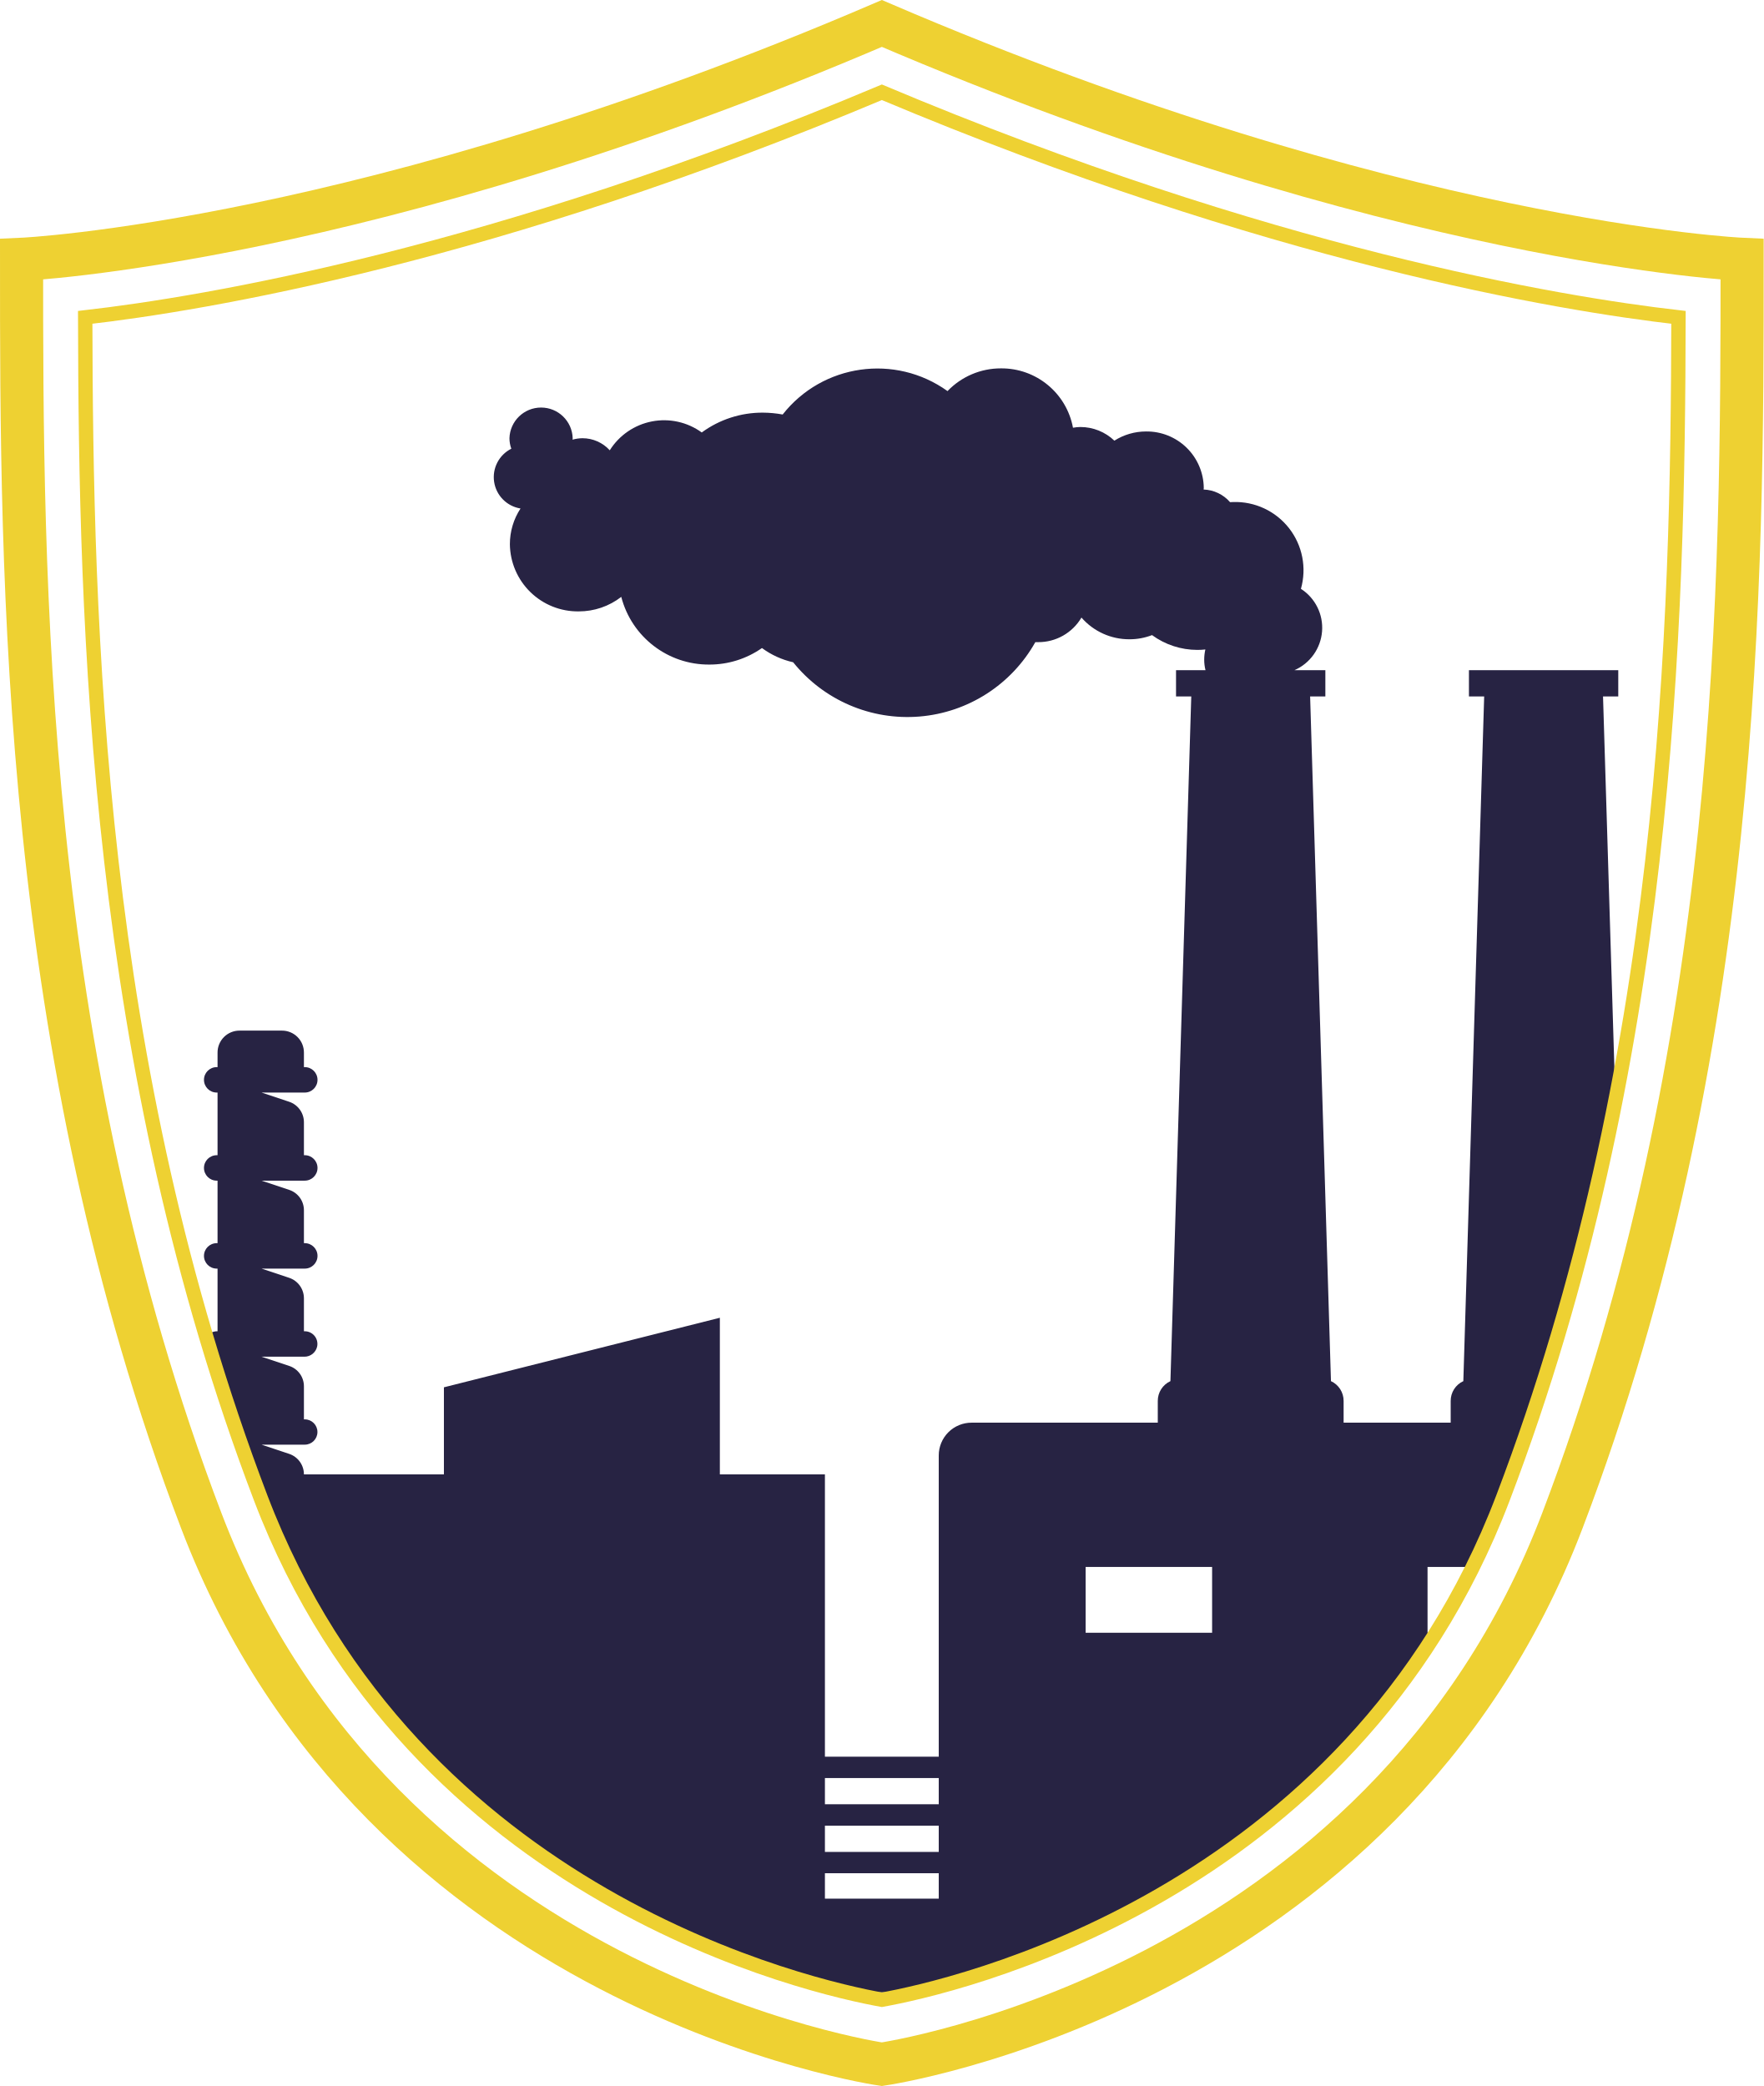
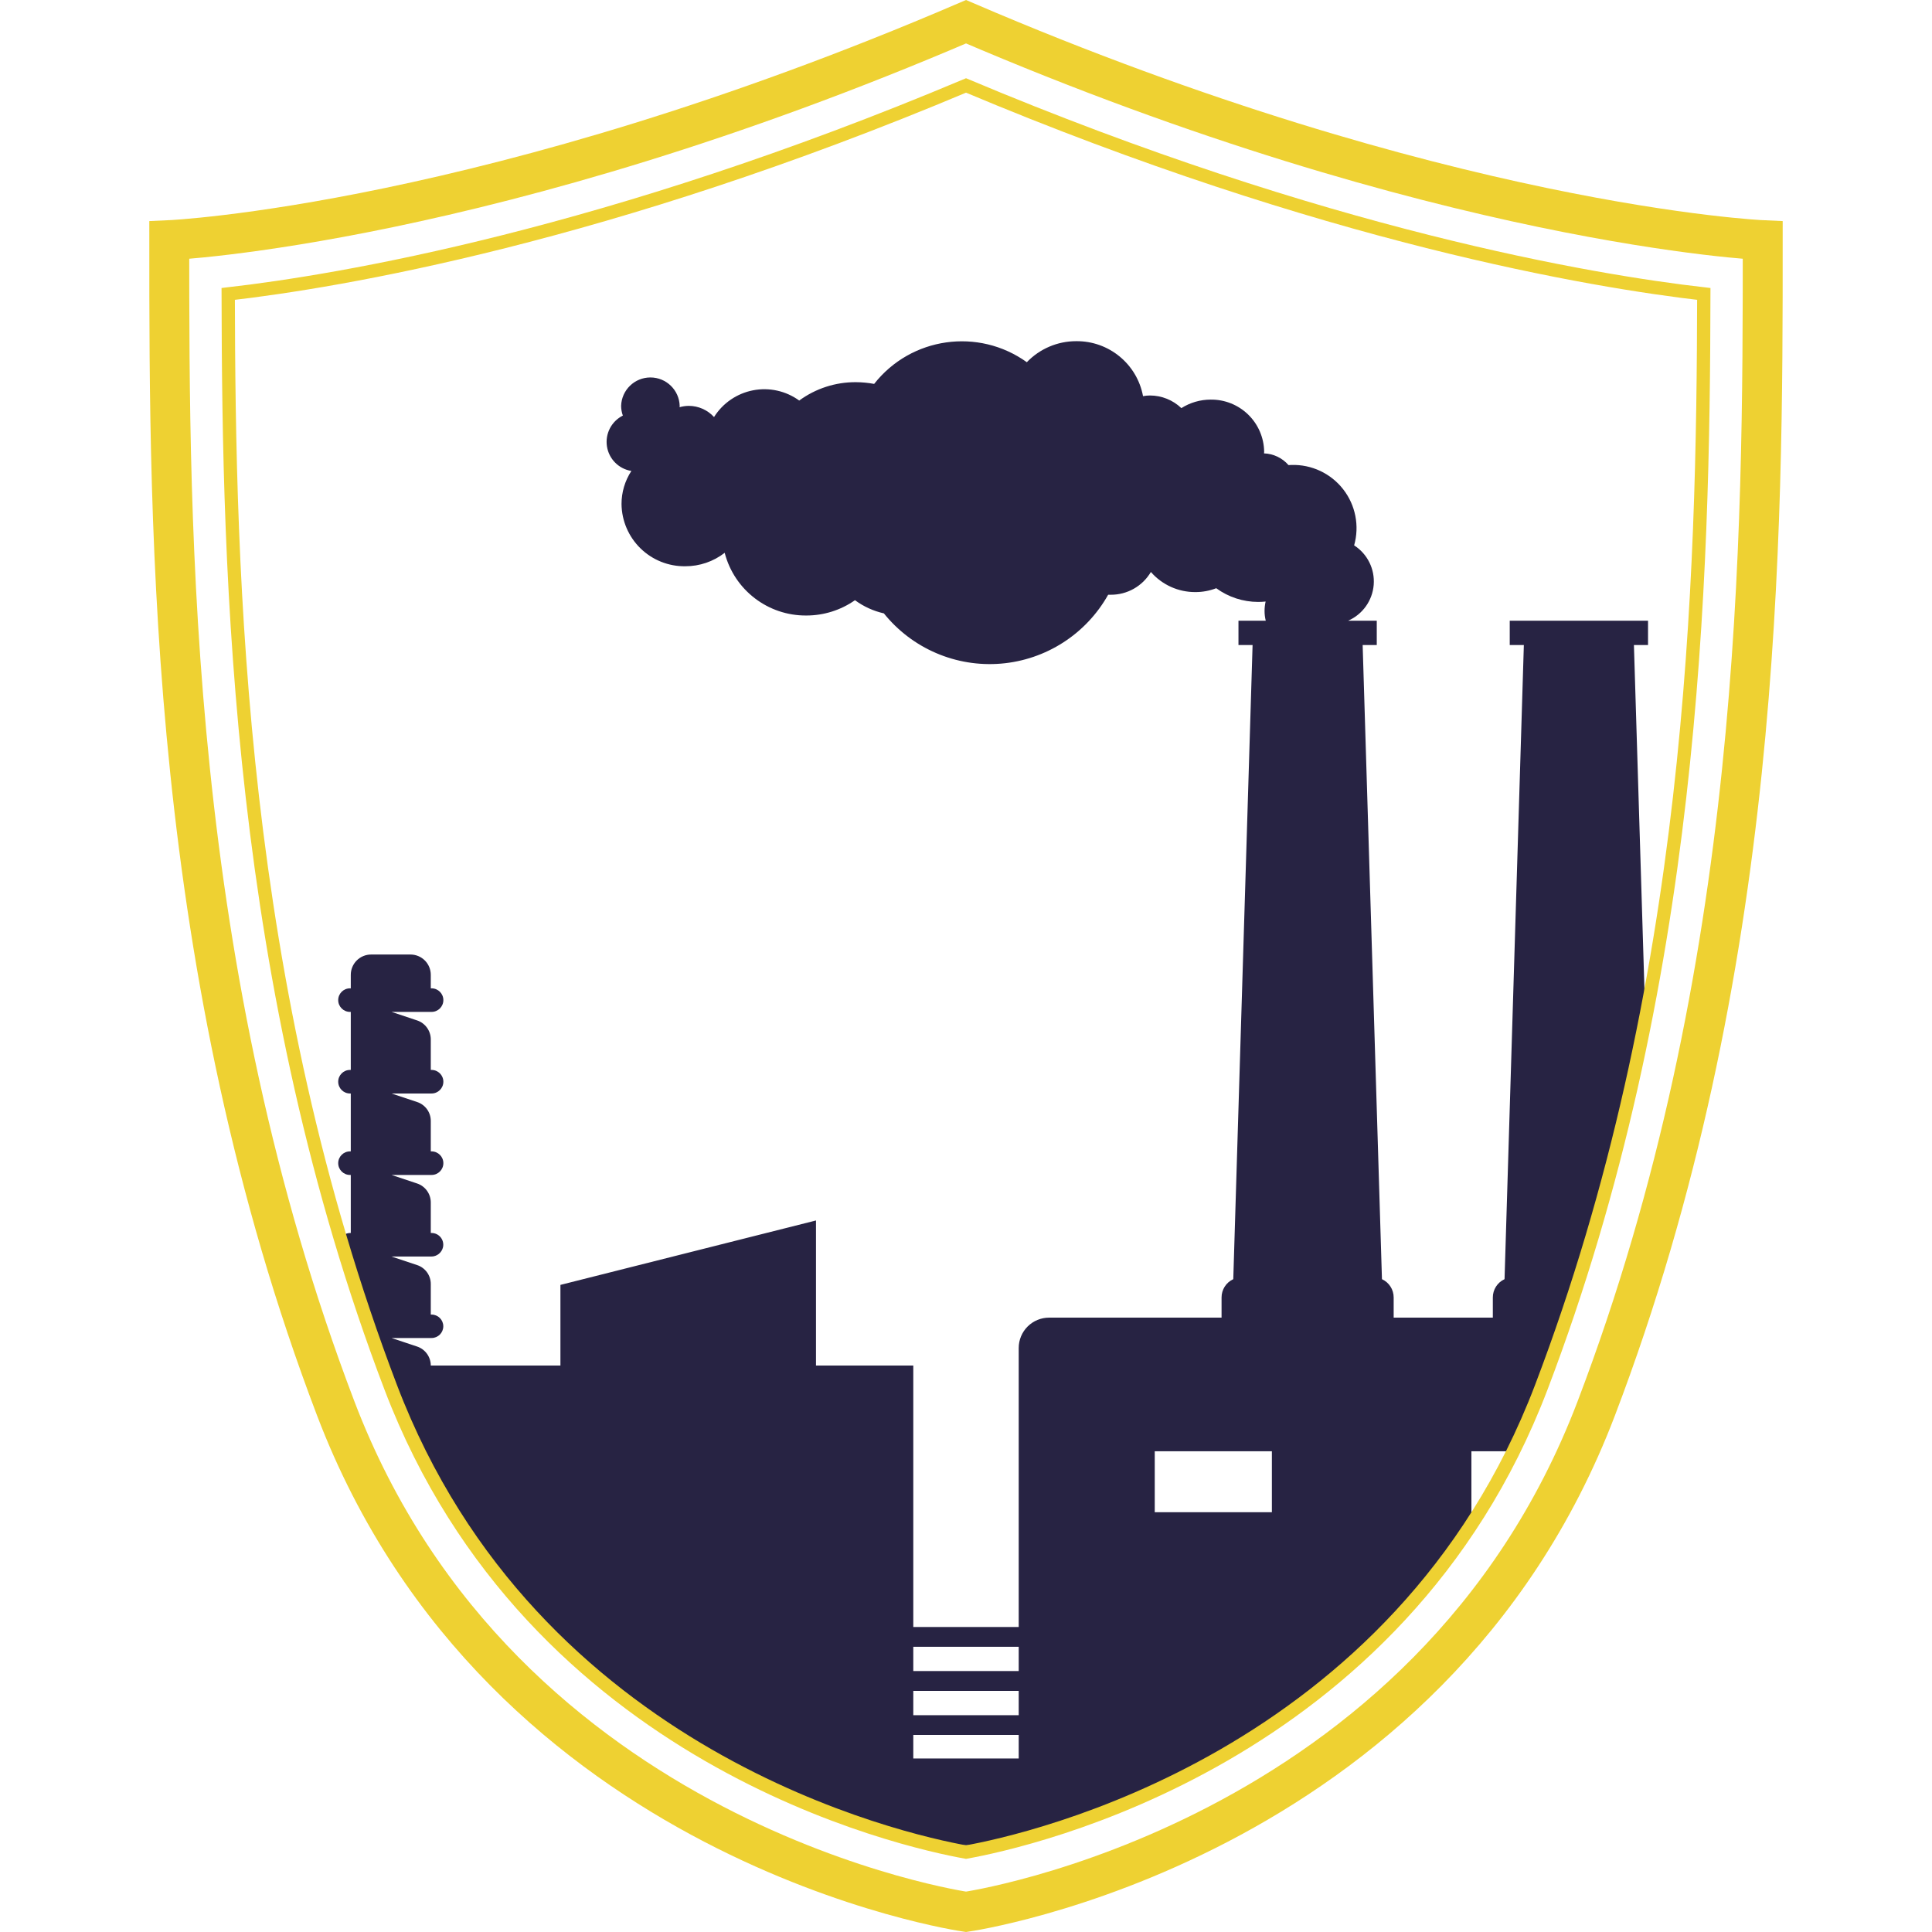
- <svg xmlns="http://www.w3.org/2000/svg" viewBox="0 0 122.714 145.148">
+ <svg xmlns="http://www.w3.org/2000/svg" width="40" height="40" viewBox="0 0 122.714 145.148">
  <path d="M61.359,1.632c35.734,15.342,59.855,16.412,59.855,16.412,0,22.121,0,54.945-12.507,87.769-12.507,32.824-47.349,37.819-47.349,37.819s-34.845-4.995-47.353-37.819C1.5,72.989,1.5,40.165,1.5,18.044,1.5,18.044,25.621,16.974,61.359,1.632Z" fill="none" stroke="#eed132" stroke-miterlimit="10" stroke-width="3" style="isolation:isolate" />
  <path d="M112.597,46.632h-10.39v1.83h1.06l-1.45,47.64a1.509,1.509,0,0,0-.88,1.38v1.51h-7.45v-1.51a1.509,1.509,0,0,0-.88-1.38l-1.45-47.64h1.06v-1.83h-2.15a3.22,3.22,0,0,0,.45-5.66,4.747,4.747,0,0,0-4.72-6.04c-.07,0-.14.01-.21.01a2.55,2.55,0,0,0-1.84-.88c0-.04.01-.08.01-.12a3.968,3.968,0,0,0-4.02-3.92,4.109,4.109,0,0,0-2.2.64,3.421,3.421,0,0,0-2.36-.95,2.954,2.954,0,0,0-.52.05,5.055,5.055,0,0,0-5.02-4.13,5.131,5.131,0,0,0-3.71,1.58,8.379,8.379,0,0,0-11.47,1.63,7.875,7.875,0,0,0-1.38-.13,7.13,7.13,0,0,0-4.25,1.38,4.463,4.463,0,0,0-6.4,1.24,2.573,2.573,0,0,0-1.9-.84,2.615,2.615,0,0,0-.69.1c0-.04.01-.07.01-.1a2.201,2.201,0,0,0-4.4,0,2.152,2.152,0,0,0,.13.73,2.211,2.211,0,0,0,.64,4.16,4.526,4.526,0,0,0-.74,2.49,4.728,4.728,0,0,0,4.79,4.67,4.811,4.811,0,0,0,2.96-1.01,6.286,6.286,0,0,0,6.13,4.71,6.364,6.364,0,0,0,3.66-1.15,5.804,5.804,0,0,0,2.17.99,10.203,10.203,0,0,0,16.85-1.4h.19a3.478,3.478,0,0,0,3.02-1.71,4.401,4.401,0,0,0,3.34,1.51,4.333,4.333,0,0,0,1.57-.29,5.348,5.348,0,0,0,3.15,1.03,5.125,5.125,0,0,0,.56-.03,3.195,3.195,0,0,0-.08.7,3.001,3.001,0,0,0,.09.74h-2.05v1.83h1.06l-1.45,47.64a1.509,1.509,0,0,0-.88,1.38v1.51h-12.95a2.281,2.281,0,0,0-2.29,2.28v20.96h-7.92v-19.64h-7.31v-10.9l-19.2,4.84v6.06h-9.74a1.504,1.504,0,0,0-1.03-1.43l-1.92-.64h3.01a.88.88,0,0,0,0-1.76h-.06v-2.3a1.492,1.492,0,0,0-1.03-1.42l-1.92-.64h2.98a.901.901,0,0,0,.89-.71.881.881,0,0,0-.86-1.06h-.06v-2.29a1.504,1.504,0,0,0-1.03-1.43l-1.92-.64h3.01a.885.885,0,0,0,0-1.77h-.06v-2.29a1.492,1.492,0,0,0-1.03-1.42l-1.92-.64h3.01a.885.885,0,0,0,0-1.77h-.06v-2.29a1.504,1.504,0,0,0-1.03-1.43l-1.92-.64h3.01a.885.885,0,0,0,0-1.77h-.06v-1.01a1.524,1.524,0,0,0-1.53-1.53h-2.95a1.524,1.524,0,0,0-1.53,1.53v1.01h-.06a.885.885,0,0,0,0,1.77h.06v4.36h-.06a.885.885,0,0,0,0,1.77h.06v4.35h-.06a.885.885,0,0,0,0,1.77h.06v4.36h-.02a.917.917,0,0,0-.77.4.853.853,0,0,0-.13.31.876.876,0,0,0,.53.99.725.725,0,0,0,.33.07h.06v1.19c.91,2.88,1.9,5.76,3,8.64,9.45,24.78,32.42,32.4,40.78,34.4h4.88c7.19-1.72,25.22-7.61,36.12-25.02h-.59v-4.58h3.16q1.125-2.28,2.09-4.79a169.149,169.149,0,0,0,7.82-27.65l-.86-28.13h1.06Zm-47.28,85.48h-7.92v-1.77h7.92Zm0-3.25h-7.92v-1.83h7.92Zm0-3.32h-7.92v-1.82h7.92Zm19.02-11.93h-8.8v-4.58h8.8Z" fill="#272343" />
  <path d="M5.928,22.083c.042,21.464.737,52.032,12.213,82.153C28.793,132.189,56.687,138.307,61.359,139.145c4.671-.838,32.562-6.956,43.214-34.909,11.477-30.121,12.172-60.689,12.214-82.153-8.334-.955-28.458-4.31-55.428-15.663C34.386,17.773,14.261,21.128,5.928,22.083Z" fill="none" stroke="#eed132" stroke-miterlimit="10" style="isolation:isolate" />
</svg>
